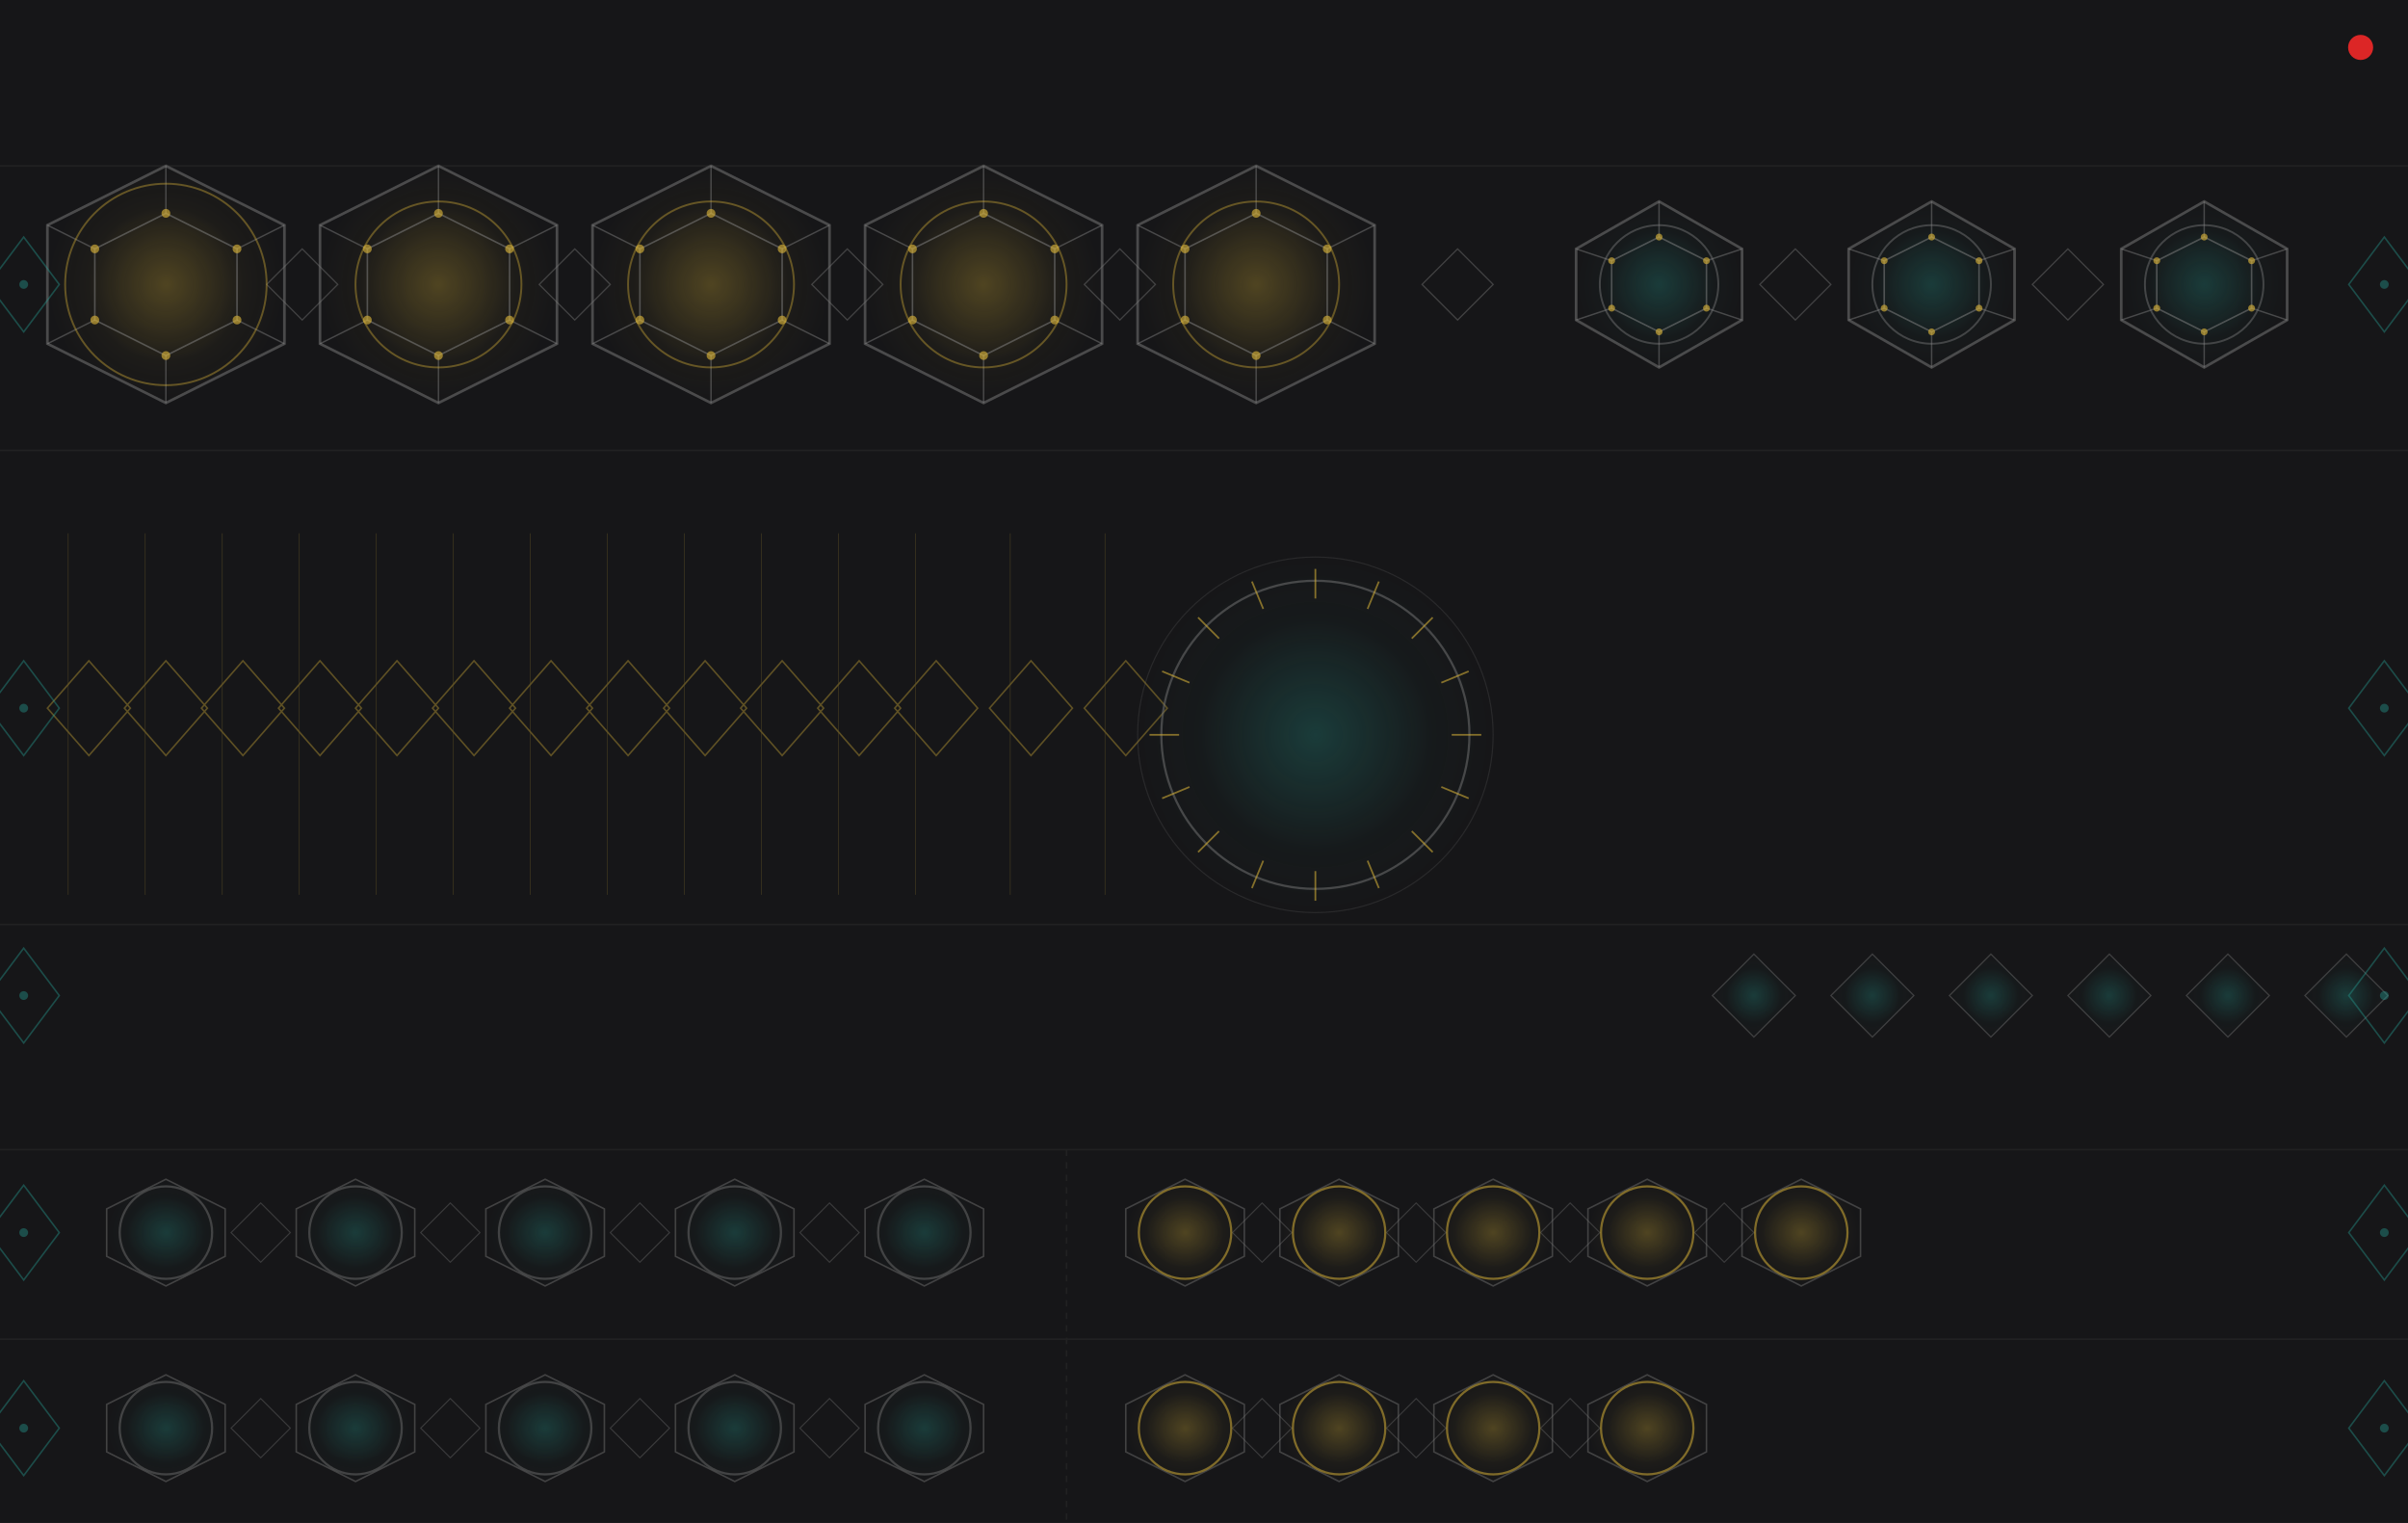
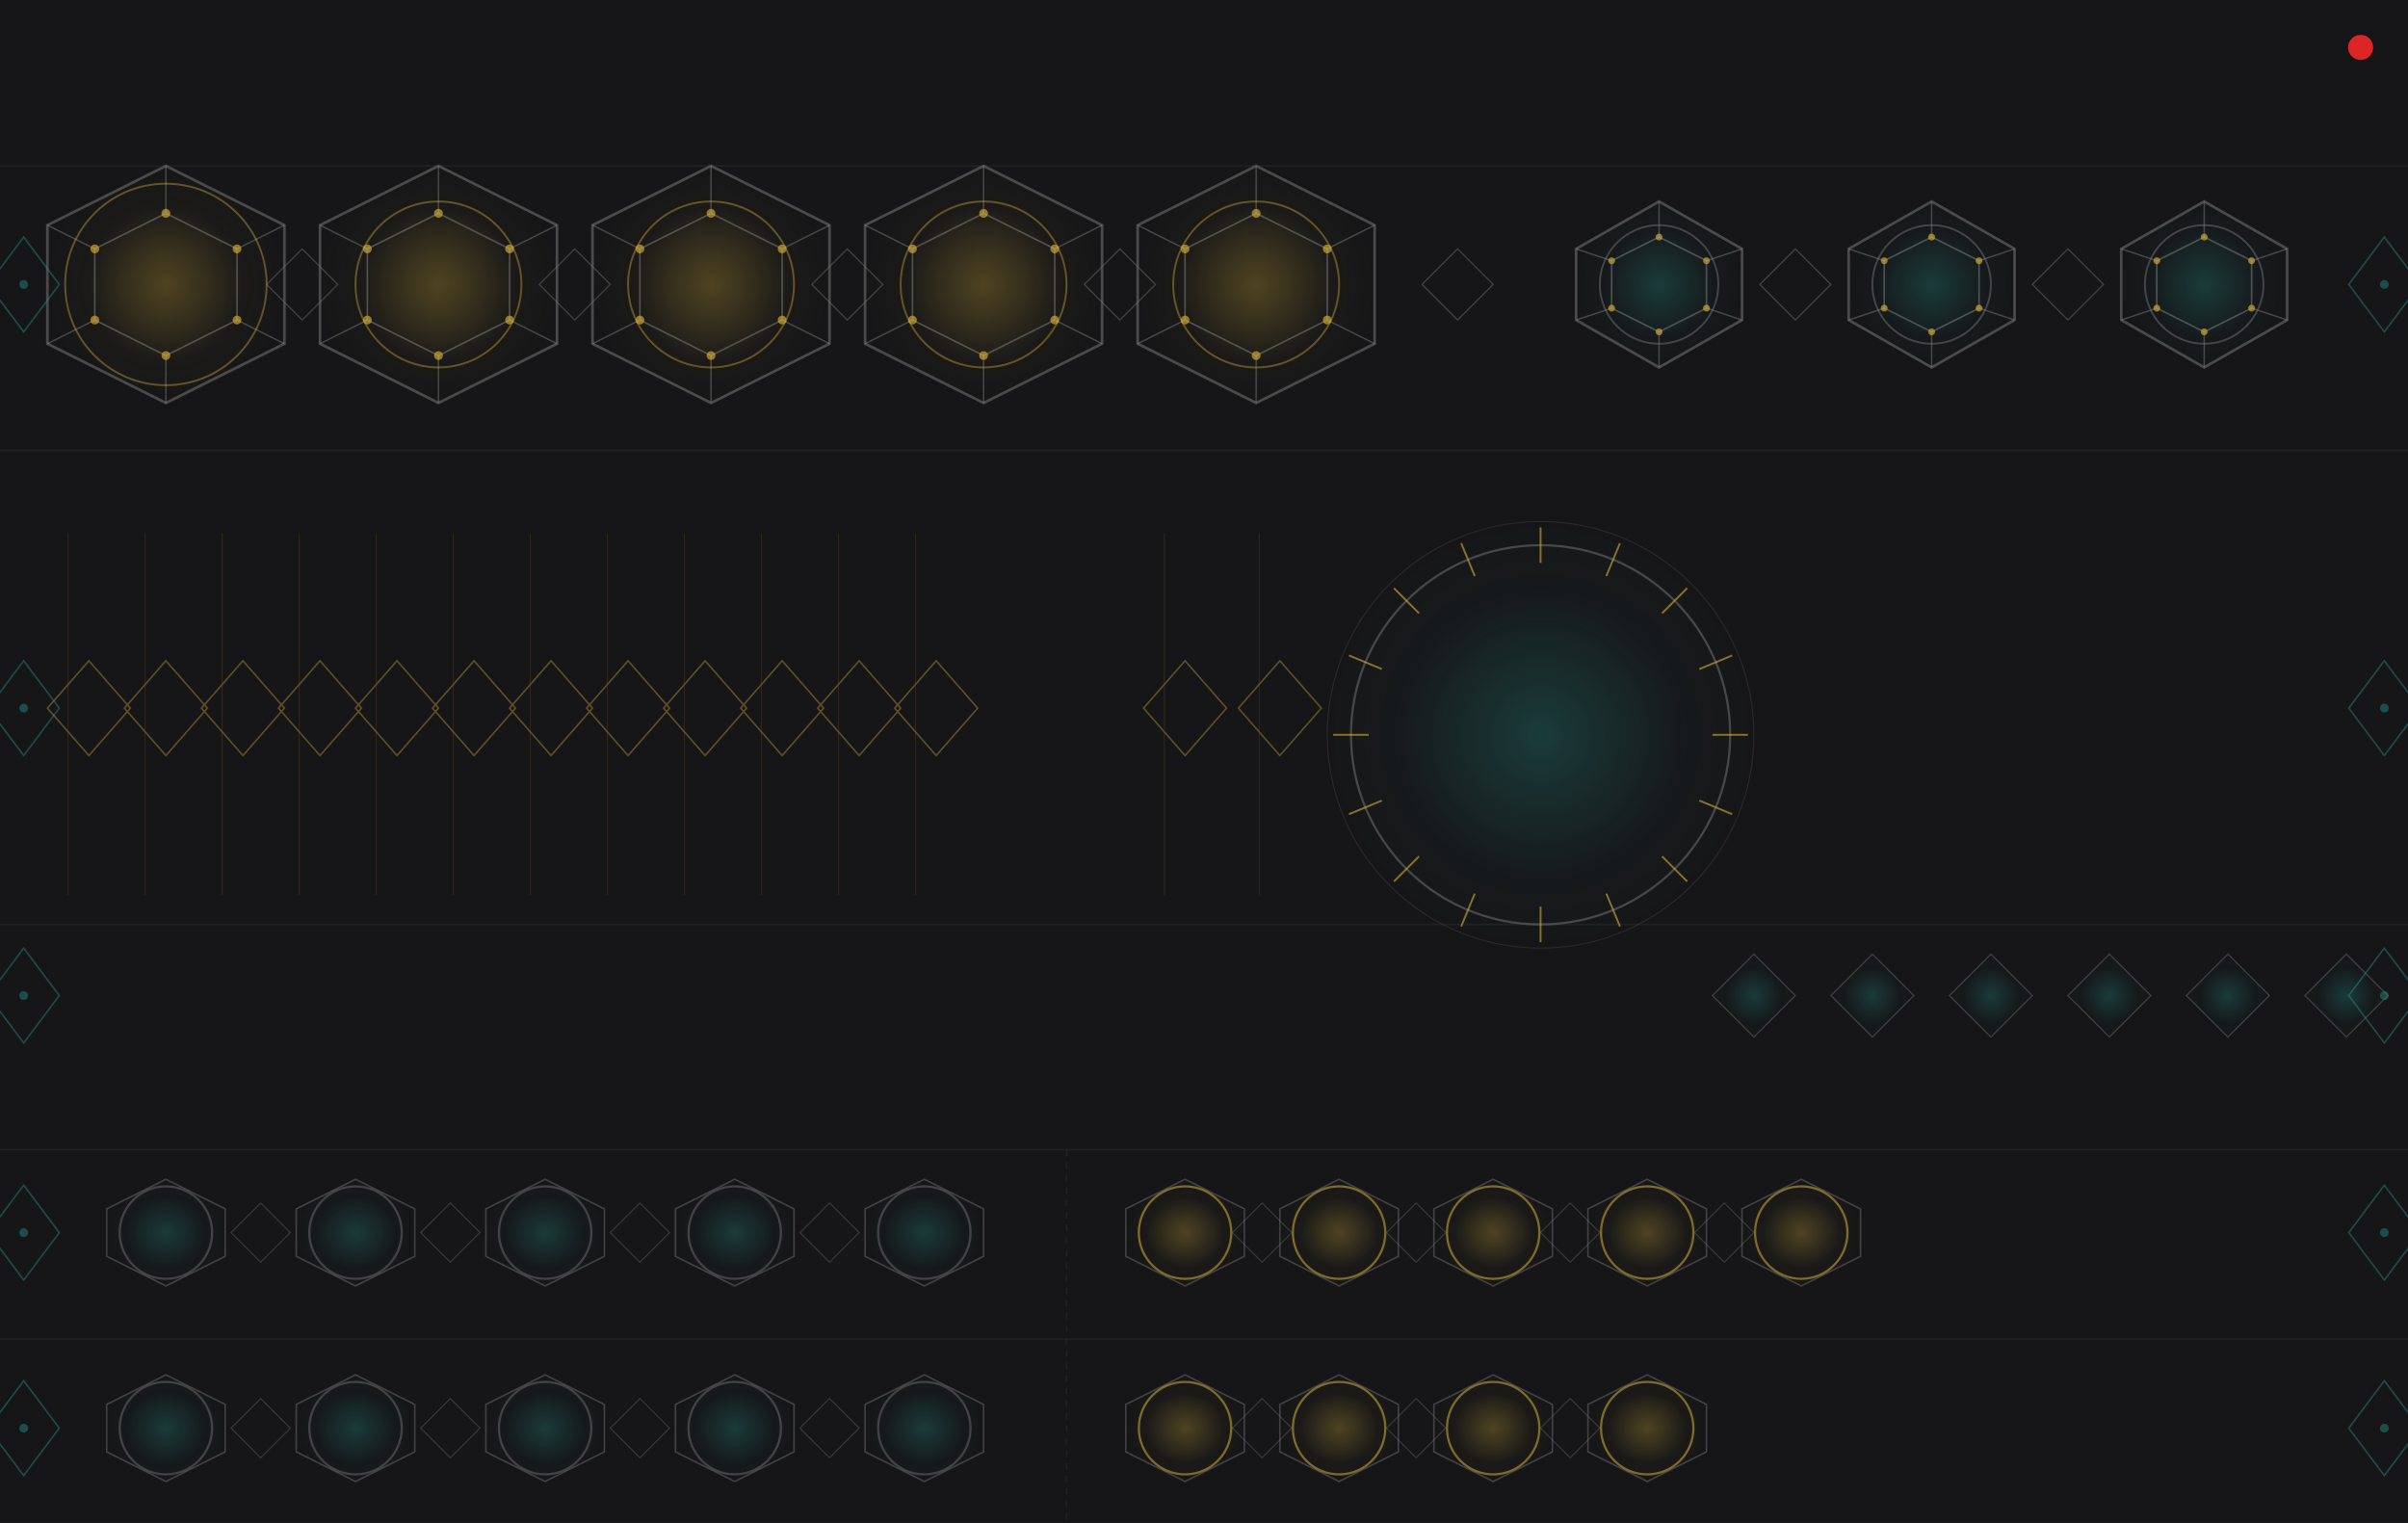
<svg xmlns="http://www.w3.org/2000/svg" width="767.99" height="485.67" viewBox="0 0 767.99 485.67">
  <defs>
    <pattern id="grain" x="0" y="0" width="767.99" height="0.5" patternUnits="userSpaceOnUse">
      <rect width="767.99" height="0.5" fill="#141416" />
      <rect y="0.25" width="767.99" height="0.12" fill="#2a2a2c" opacity="0.40" />
    </pattern>
    <radialGradient id="gG" cx="50%" cy="50%" r="50%">
      <stop offset="0%" stop-color="#d4af37" stop-opacity="0.30" />
-       <stop offset="65%" stop-color="#d4af37" stop-opacity="0.04" />
+       <stop offset="65%" stop-color="#d4af37" stop-opacity="0.03" />
      <stop offset="100%" stop-color="#d4af37" stop-opacity="0.0" />
    </radialGradient>
    <radialGradient id="gT" cx="50%" cy="50%" r="50%">
      <stop offset="0%" stop-color="#26a69a" stop-opacity="0.26" />
      <stop offset="65%" stop-color="#26a69a" stop-opacity="0.03" />
      <stop offset="100%" stop-color="#26a69a" stop-opacity="0.0" />
    </radialGradient>
  </defs>
  <rect width="767.99" height="485.67" fill="url(#grain)" />
  <g stroke="#333333" stroke-width="0.5" opacity="0.4">
    <line x1="0" y1="52.91" x2="767.99" y2="52.91" />
    <line x1="0" y1="143.62" x2="767.99" y2="143.62" />
    <line x1="0" y1="294.80" x2="767.99" y2="294.80" />
    <line x1="0" y1="366.61" x2="767.99" y2="366.61" />
    <line x1="0" y1="427.08" x2="767.99" y2="427.08" />
    <line x1="340.16" y1="366.61" x2="340.16" y2="485.67" stroke-dasharray="2,2" />
  </g>
  <g>
    <polygon points="52.91,52.91 90.71,71.81 90.71,109.61 52.91,128.50 15.12,109.61 15.12,71.81" fill="url(#gG)" stroke="none" />
    <polygon points="139.84,52.91 177.64,71.81 177.64,109.61 139.84,128.50 102.05,109.61 102.05,71.81" fill="url(#gG)" stroke="none" />
    <polygon points="226.77,52.91 264.56,71.81 264.56,109.61 226.77,128.50 188.97,109.61 188.97,71.81" fill="url(#gG)" stroke="none" />
    <polygon points="313.70,52.91 351.49,71.81 351.49,109.61 313.70,128.50 275.90,109.61 275.90,71.81" fill="url(#gG)" stroke="none" />
    <polygon points="400.63,52.91 438.42,71.81 438.42,109.61 400.63,128.50 362.83,109.61 362.83,71.81" fill="url(#gG)" stroke="none" />
    <polygon points="529.13,64.25 555.59,79.37 555.59,102.05 529.13,117.16 502.67,102.05 502.67,79.37" fill="url(#gT)" stroke="none" />
    <polygon points="616.06,64.25 642.51,79.37 642.51,102.05 616.06,117.16 589.60,102.05 589.60,79.37" fill="url(#gT)" stroke="none" />
    <polygon points="702.99,64.25 729.44,79.37 729.44,102.05 702.99,117.16 676.53,102.05 676.53,79.37" fill="url(#gT)" stroke="none" />
  </g>
  <g stroke="#6a6a6a" stroke-width="0.85" fill="none" opacity="0.62">
    <polygon points="52.91,52.91 90.71,71.81 90.71,109.61 52.91,128.50 15.12,109.61 15.12,71.81" />
    <polygon points="139.84,52.91 177.64,71.81 177.64,109.61 139.84,128.50 102.05,109.61 102.05,71.81" />
    <polygon points="226.77,52.91 264.56,71.81 264.56,109.61 226.77,128.50 188.97,109.61 188.97,71.81" />
    <polygon points="313.70,52.91 351.49,71.81 351.49,109.61 313.70,128.50 275.90,109.61 275.90,71.81" />
    <polygon points="400.63,52.91 438.42,71.81 438.42,109.61 400.63,128.50 362.83,109.61 362.83,71.81" />
    <polygon points="529.13,64.25 555.59,79.37 555.59,102.05 529.13,117.16 502.67,102.05 502.67,79.37" />
    <polygon points="616.06,64.25 642.51,79.37 642.51,102.05 616.06,117.16 589.60,102.05 589.60,79.37" />
    <polygon points="702.99,64.25 729.44,79.37 729.44,102.05 702.99,117.16 676.53,102.05 676.53,79.37" />
  </g>
  <g stroke="#888888" stroke-width="0.5" fill="none" opacity="0.50">
    <polygon points="52.91,68.03 75.59,79.37 75.59,102.05 52.91,113.39 30.24,102.05 30.24,79.37" />
    <polygon points="139.84,68.03 162.52,79.37 162.52,102.05 139.84,113.39 117.16,102.05 117.16,79.37" />
    <polygon points="226.77,68.03 249.45,79.37 249.45,102.05 226.77,113.39 204.09,102.05 204.09,79.37" />
    <polygon points="313.70,68.03 336.38,79.37 336.38,102.05 313.70,113.39 291.02,102.05 291.02,79.37" />
    <polygon points="400.63,68.03 423.30,79.37 423.30,102.05 400.63,113.39 377.95,102.05 377.95,79.37" />
    <polygon points="529.13,75.59 544.25,83.15 544.25,98.27 529.13,105.83 514.01,98.27 514.01,83.15" />
    <polygon points="616.06,75.59 631.18,83.15 631.18,98.27 616.06,105.83 600.94,98.27 600.94,83.15" />
    <polygon points="702.99,75.59 718.11,83.15 718.11,98.27 702.99,105.83 687.87,98.27 687.87,83.15" />
  </g>
  <g stroke="#999999" stroke-width="0.45" fill="none" opacity="0.38">
    <path d="M52.91,68.03 L52.91,52.91 M75.59,79.37 L90.71,71.81 M75.59,102.05 L90.71,109.61 M52.91,113.39 L52.91,128.50 M30.24,102.05 L15.12,109.61 M30.24,79.37 L15.12,71.81" />
    <path d="M139.84,68.03 L139.84,52.91 M162.52,79.37 L177.64,71.81 M162.52,102.05 L177.64,109.61 M139.84,113.39 L139.84,128.50 M117.16,102.05 L102.05,109.61 M117.16,79.37 L102.05,71.81" />
    <path d="M226.77,68.03 L226.77,52.91 M249.45,79.37 L264.56,71.81 M249.45,102.05 L264.56,109.61 M226.77,113.39 L226.77,128.50 M204.09,102.05 L188.97,109.61 M204.09,79.37 L188.97,71.81" />
    <path d="M313.70,68.03 L313.70,52.91 M336.38,79.37 L351.49,71.81 M336.38,102.05 L351.49,109.61 M313.70,113.39 L313.70,128.50 M291.02,102.05 L275.90,109.61 M291.02,79.37 L275.90,71.81" />
    <path d="M400.63,68.03 L400.63,52.91 M423.30,79.37 L438.42,71.81 M423.30,102.05 L438.42,109.61 M400.63,113.39 L400.63,128.50 M377.95,102.05 L362.83,109.61 M377.95,79.37 L362.83,71.81" />
    <path d="M529.13,75.59 L529.13,64.25 M544.25,83.15 L555.59,79.37 M544.25,98.27 L555.59,102.05 M529.13,105.83 L529.13,117.16 M514.01,98.27 L502.67,102.05 M514.01,83.15 L502.67,79.37" />
    <path d="M616.06,75.59 L616.06,64.25 M631.18,83.15 L642.51,79.37 M631.18,98.27 L642.51,102.05 M616.06,105.83 L616.06,117.16 M600.94,98.27 L589.60,102.05 M600.94,83.15 L589.60,79.37" />
    <path d="M702.99,75.59 L702.99,64.25 M718.11,83.15 L729.44,79.37 M718.11,98.27 L729.44,102.05 M702.99,105.83 L702.99,117.16 M687.87,98.27 L676.53,102.05 M687.87,83.15 L676.53,79.37" />
  </g>
  <g fill="#d4af37" opacity="0.65">
    <circle cx="52.91" cy="68.03" r="1.4" />
    <circle cx="75.59" cy="79.37" r="1.4" />
    <circle cx="75.59" cy="102.05" r="1.4" />
    <circle cx="52.91" cy="113.39" r="1.4" />
    <circle cx="30.24" cy="102.05" r="1.4" />
    <circle cx="30.24" cy="79.37" r="1.4" />
    <circle cx="139.84" cy="68.03" r="1.4" />
    <circle cx="162.52" cy="79.37" r="1.4" />
    <circle cx="162.52" cy="102.05" r="1.4" />
    <circle cx="139.84" cy="113.39" r="1.4" />
    <circle cx="117.16" cy="102.05" r="1.4" />
    <circle cx="117.16" cy="79.37" r="1.4" />
    <circle cx="226.77" cy="68.03" r="1.4" />
    <circle cx="249.45" cy="79.37" r="1.4" />
    <circle cx="249.45" cy="102.05" r="1.4" />
    <circle cx="226.77" cy="113.39" r="1.4" />
    <circle cx="204.09" cy="102.05" r="1.4" />
    <circle cx="204.09" cy="79.37" r="1.4" />
    <circle cx="313.70" cy="68.03" r="1.4" />
    <circle cx="336.38" cy="79.37" r="1.4" />
    <circle cx="336.38" cy="102.05" r="1.4" />
    <circle cx="313.70" cy="113.39" r="1.4" />
    <circle cx="291.02" cy="102.05" r="1.4" />
    <circle cx="291.02" cy="79.37" r="1.4" />
    <circle cx="400.63" cy="68.03" r="1.4" />
    <circle cx="423.30" cy="79.37" r="1.4" />
    <circle cx="423.30" cy="102.05" r="1.4" />
    <circle cx="400.63" cy="113.39" r="1.4" />
    <circle cx="377.95" cy="102.05" r="1.4" />
    <circle cx="377.95" cy="79.37" r="1.4" />
    <circle cx="529.13" cy="75.59" r="1.1" />
    <circle cx="544.25" cy="83.15" r="1.1" />
    <circle cx="544.25" cy="98.27" r="1.1" />
    <circle cx="529.13" cy="105.83" r="1.1" />
    <circle cx="514.01" cy="98.27" r="1.1" />
    <circle cx="514.01" cy="83.15" r="1.1" />
    <circle cx="616.06" cy="75.59" r="1.1" />
    <circle cx="631.18" cy="83.15" r="1.1" />
    <circle cx="631.18" cy="98.27" r="1.1" />
    <circle cx="616.06" cy="105.83" r="1.1" />
    <circle cx="600.94" cy="98.27" r="1.1" />
    <circle cx="600.94" cy="83.15" r="1.1" />
    <circle cx="702.99" cy="75.59" r="1.1" />
    <circle cx="718.11" cy="83.15" r="1.1" />
    <circle cx="718.11" cy="98.27" r="1.1" />
    <circle cx="702.99" cy="105.83" r="1.1" />
    <circle cx="687.87" cy="98.27" r="1.1" />
    <circle cx="687.87" cy="83.15" r="1.1" />
  </g>
  <g stroke="#777777" stroke-width="0.4" fill="none" opacity="0.45">
    <polygon points="96.38,79.37 107.72,90.71 96.38,102.05 85.04,90.71" />
    <polygon points="183.31,79.37 194.64,90.71 183.31,102.05 171.97,90.71" />
    <polygon points="270.23,79.37 281.57,90.71 270.23,102.05 258.90,90.71" />
    <polygon points="357.16,79.37 368.50,90.71 357.16,102.05 345.82,90.71" />
    <polygon points="464.88,79.37 476.22,90.71 464.88,102.05 453.54,90.71" />
    <polygon points="572.59,79.37 583.93,90.71 572.59,102.05 561.26,90.71" />
    <polygon points="659.52,79.37 670.86,90.71 659.52,102.05 648.18,90.71" />
  </g>
  <g stroke="#d4af37" stroke-width="0.5" fill="none" opacity="0.38">
    <polygon points="28.35,210.71 41.57,225.83 28.35,240.94 15.12,225.83" />
-     <line x1="21.73" y1="170.08" x2="21.73" y2="285.35" stroke-width="0.25" opacity="0.5" />
+     <line x1="21.73" y1="170.08" x2="21.73" y2="285.35" stroke-width="0.25" opacity="0.4" />
    <polygon points="52.91,210.71 66.14,225.83 52.91,240.94 39.68,225.83" />
-     <line x1="46.30" y1="170.08" x2="46.30" y2="285.35" stroke-width="0.25" opacity="0.5" />
+     <line x1="46.30" y1="170.08" x2="46.30" y2="285.35" stroke-width="0.25" opacity="0.4" />
    <polygon points="77.48,210.71 90.71,225.83 77.48,240.94 64.25,225.83" />
-     <line x1="70.87" y1="170.08" x2="70.87" y2="285.35" stroke-width="0.25" opacity="0.5" />
+     <line x1="70.87" y1="170.08" x2="70.87" y2="285.35" stroke-width="0.25" opacity="0.4" />
    <polygon points="102.05,210.71 115.27,225.83 102.05,240.94 88.82,225.83" />
-     <line x1="95.43" y1="170.08" x2="95.43" y2="285.35" stroke-width="0.25" opacity="0.5" />
+     <line x1="95.43" y1="170.08" x2="95.43" y2="285.35" stroke-width="0.25" opacity="0.4" />
    <polygon points="126.61,210.71 139.84,225.83 126.61,240.94 113.39,225.83" />
-     <line x1="120.00" y1="170.08" x2="120.00" y2="285.35" stroke-width="0.25" opacity="0.5" />
+     <line x1="120.00" y1="170.08" x2="120.00" y2="285.35" stroke-width="0.25" opacity="0.4" />
    <polygon points="151.18,210.71 164.41,225.83 151.18,240.94 137.95,225.83" />
-     <line x1="144.57" y1="170.08" x2="144.57" y2="285.35" stroke-width="0.25" opacity="0.5" />
+     <line x1="144.57" y1="170.08" x2="144.57" y2="285.35" stroke-width="0.25" opacity="0.4" />
    <polygon points="175.75,210.71 188.97,225.83 175.75,240.94 162.52,225.83" />
-     <line x1="169.13" y1="170.08" x2="169.13" y2="285.35" stroke-width="0.25" opacity="0.5" />
+     <line x1="169.13" y1="170.08" x2="169.13" y2="285.35" stroke-width="0.25" opacity="0.4" />
    <polygon points="200.31,210.71 213.54,225.83 200.31,240.94 187.09,225.83" />
-     <line x1="193.70" y1="170.08" x2="193.70" y2="285.35" stroke-width="0.25" opacity="0.5" />
+     <line x1="193.70" y1="170.08" x2="193.70" y2="285.35" stroke-width="0.25" opacity="0.4" />
    <polygon points="224.88,210.71 238.11,225.83 224.88,240.94 211.65,225.83" />
-     <line x1="218.27" y1="170.08" x2="218.27" y2="285.35" stroke-width="0.25" opacity="0.5" />
+     <line x1="218.27" y1="170.08" x2="218.27" y2="285.35" stroke-width="0.25" opacity="0.4" />
    <polygon points="249.45,210.71 262.68,225.83 249.45,240.94 236.22,225.83" />
-     <line x1="242.83" y1="170.08" x2="242.83" y2="285.35" stroke-width="0.25" opacity="0.5" />
+     <line x1="242.83" y1="170.08" x2="242.83" y2="285.35" stroke-width="0.25" opacity="0.4" />
    <polygon points="274.01,210.71 287.24,225.83 274.01,240.94 260.79,225.83" />
-     <line x1="267.40" y1="170.08" x2="267.40" y2="285.35" stroke-width="0.25" opacity="0.5" />
+     <line x1="267.40" y1="170.08" x2="267.40" y2="285.35" stroke-width="0.25" opacity="0.4" />
    <polygon points="298.58,210.71 311.81,225.83 298.58,240.94 285.35,225.83" />
-     <line x1="291.97" y1="170.08" x2="291.97" y2="285.35" stroke-width="0.25" opacity="0.5" />
-     <polygon points="328.82,210.71 342.04,225.83 328.82,240.94 315.59,225.83" />
-     <line x1="322.20" y1="170.08" x2="322.20" y2="285.35" stroke-width="0.25" opacity="0.5" />
-     <polygon points="359.05,210.71 372.28,225.83 359.05,240.94 345.82,225.83" />
-     <line x1="352.44" y1="170.08" x2="352.44" y2="285.35" stroke-width="0.25" opacity="0.5" />
+     <line x1="291.97" y1="170.08" x2="291.97" y2="285.35" stroke-width="0.25" opacity="0.4" />
+     <polygon points="377.95,210.71 391.18,225.83 377.95,240.94 364.72,225.83" />
+     <line x1="371.34" y1="170.08" x2="371.34" y2="285.35" stroke-width="0.25" opacity="0.4" />
+     <polygon points="408.19,210.71 421.41,225.83 408.19,240.94 394.96,225.83" />
+     <line x1="401.57" y1="170.08" x2="401.57" y2="285.35" stroke-width="0.25" opacity="0.4" />
  </g>
  <g fill="url(#gT)">
-     <circle cx="419.52" cy="234.33" r="56.69" stroke="none" />
+     <circle cx="491.34" cy="234.33" r="68.03" stroke="none" />
  </g>
  <g stroke="#6a6a6a" stroke-width="0.7" fill="none" opacity="0.58">
-     <circle cx="419.52" cy="234.33" r="49.13" />
-     <circle cx="419.52" cy="234.33" r="56.69" stroke-width="0.35" opacity="0.4" />
-   </g>
-   <g stroke="#d4af37" stroke-width="0.55" opacity="0.58">
-     <line x1="419.52" y1="190.86" x2="419.52" y2="181.42" />
-     <line x1="436.16" y1="194.17" x2="439.77" y2="185.44" />
-     <line x1="450.26" y1="203.60" x2="456.94" y2="196.91" />
-     <line x1="459.68" y1="217.70" x2="468.41" y2="214.08" />
-     <line x1="462.99" y1="234.33" x2="472.44" y2="234.33" />
-     <line x1="459.68" y1="250.96" x2="468.41" y2="254.58" />
-     <line x1="450.26" y1="265.06" x2="456.94" y2="271.74" />
-     <line x1="436.16" y1="274.48" x2="439.77" y2="283.21" />
-     <line x1="419.52" y1="277.79" x2="419.52" y2="287.24" />
-     <line x1="402.89" y1="274.48" x2="399.28" y2="283.21" />
-     <line x1="388.79" y1="265.06" x2="382.11" y2="271.74" />
-     <line x1="379.37" y1="250.96" x2="370.64" y2="254.58" />
-     <line x1="376.06" y1="234.33" x2="366.61" y2="234.33" />
-     <line x1="379.37" y1="217.70" x2="370.64" y2="214.08" />
-     <line x1="388.79" y1="203.60" x2="382.11" y2="196.91" />
-     <line x1="402.89" y1="194.17" x2="399.28" y2="185.44" />
+     <circle cx="491.34" cy="234.33" r="60.47" />
+     <circle cx="491.34" cy="234.33" r="68.03" stroke-width="0.35" opacity="0.4" />
+   </g>
+   <g stroke="#d4af37" stroke-width="0.6" opacity="0.60">
+     <line x1="491.34" y1="179.53" x2="491.34" y2="168.19" />
+     <line x1="512.31" y1="183.70" x2="516.65" y2="173.22" />
+     <line x1="530.09" y1="195.58" x2="538.10" y2="187.56" />
+     <line x1="541.97" y1="213.36" x2="552.44" y2="209.02" />
+     <line x1="546.14" y1="234.33" x2="557.48" y2="234.33" />
+     <line x1="541.97" y1="255.30" x2="552.44" y2="259.64" />
+     <line x1="530.09" y1="273.08" x2="538.10" y2="281.10" />
+     <line x1="512.31" y1="284.96" x2="516.65" y2="295.44" />
+     <line x1="491.34" y1="289.13" x2="491.34" y2="300.47" />
+     <line x1="470.36" y1="284.96" x2="466.02" y2="295.44" />
+     <line x1="452.58" y1="273.08" x2="444.57" y2="281.10" />
+     <line x1="440.70" y1="255.30" x2="430.23" y2="259.64" />
+     <line x1="436.53" y1="234.33" x2="425.19" y2="234.33" />
+     <line x1="440.70" y1="213.36" x2="430.23" y2="209.02" />
+     <line x1="452.58" y1="195.58" x2="444.57" y2="187.56" />
+     <line x1="470.36" y1="183.70" x2="466.02" y2="173.22" />
  </g>
  <g fill="url(#gT)">
    <polygon points="559.37,304.25 572.59,317.48 559.37,330.71 546.14,317.48" stroke="none" />
    <polygon points="597.16,304.25 610.39,317.48 597.16,330.71 583.93,317.48" stroke="none" />
    <polygon points="634.96,304.25 648.18,317.48 634.96,330.71 621.73,317.48" stroke="none" />
    <polygon points="672.75,304.25 685.98,317.48 672.75,330.71 659.52,317.48" stroke="none" />
    <polygon points="710.55,304.25 723.77,317.48 710.55,330.71 697.32,317.48" stroke="none" />
    <polygon points="748.34,304.25 761.57,317.48 748.34,330.71 735.11,317.48" stroke="none" />
  </g>
  <g stroke="#777777" stroke-width="0.4" fill="none" opacity="0.42">
    <polygon points="559.37,304.25 572.59,317.48 559.37,330.71 546.14,317.48" />
    <polygon points="597.16,304.25 610.39,317.48 597.16,330.71 583.93,317.48" />
    <polygon points="634.96,304.25 648.18,317.48 634.96,330.71 621.73,317.48" />
    <polygon points="672.75,304.25 685.98,317.48 672.75,330.71 659.52,317.48" />
    <polygon points="710.55,304.25 723.77,317.48 710.55,330.71 697.32,317.48" />
    <polygon points="748.34,304.25 761.57,317.48 748.34,330.71 735.11,317.48" />
  </g>
  <g>
    <polygon points="52.91,376.06 71.81,385.51 71.81,400.63 52.91,410.08 34.02,400.63 34.02,385.51" fill="url(#gT)" stroke="none" />
    <polygon points="113.39,376.06 132.28,385.51 132.28,400.63 113.39,410.08 94.49,400.63 94.49,385.51" fill="url(#gT)" stroke="none" />
    <polygon points="173.86,376.06 192.75,385.51 192.75,400.63 173.86,410.08 154.96,400.63 154.96,385.51" fill="url(#gT)" stroke="none" />
    <polygon points="234.33,376.06 253.23,385.51 253.23,400.63 234.33,410.08 215.43,400.63 215.43,385.51" fill="url(#gT)" stroke="none" />
    <polygon points="294.80,376.06 313.70,385.51 313.70,400.63 294.80,410.08 275.90,400.63 275.90,385.51" fill="url(#gT)" stroke="none" />
  </g>
  <g stroke="#6a6a6a" stroke-width="0.5" fill="none" opacity="0.52">
    <polygon points="52.91,376.06 71.81,385.51 71.81,400.63 52.91,410.08 34.02,400.63 34.02,385.51" />
    <polygon points="113.39,376.06 132.28,385.51 132.28,400.63 113.39,410.08 94.49,400.63 94.49,385.51" />
    <polygon points="173.86,376.06 192.75,385.51 192.75,400.63 173.86,410.08 154.96,400.63 154.96,385.51" />
    <polygon points="234.33,376.06 253.23,385.51 253.23,400.63 234.33,410.08 215.43,400.63 215.43,385.51" />
    <polygon points="294.80,376.06 313.70,385.51 313.70,400.63 294.80,410.08 275.90,400.63 275.90,385.51" />
  </g>
  <g>
    <polygon points="52.91,438.42 71.81,447.87 71.81,462.99 52.91,472.44 34.02,462.99 34.02,447.87" fill="url(#gT)" stroke="none" />
    <polygon points="113.39,438.42 132.28,447.87 132.28,462.99 113.39,472.44 94.49,462.99 94.49,447.87" fill="url(#gT)" stroke="none" />
    <polygon points="173.86,438.42 192.75,447.87 192.75,462.99 173.86,472.44 154.96,462.99 154.96,447.87" fill="url(#gT)" stroke="none" />
    <polygon points="234.33,438.42 253.23,447.87 253.23,462.99 234.33,472.44 215.43,462.99 215.43,447.87" fill="url(#gT)" stroke="none" />
    <polygon points="294.80,438.42 313.70,447.87 313.70,462.99 294.80,472.44 275.90,462.99 275.90,447.87" fill="url(#gT)" stroke="none" />
  </g>
  <g stroke="#6a6a6a" stroke-width="0.5" fill="none" opacity="0.52">
    <polygon points="52.91,438.42 71.81,447.87 71.81,462.99 52.91,472.44 34.02,462.99 34.02,447.87" />
    <polygon points="113.39,438.42 132.28,447.87 132.28,462.99 113.39,472.44 94.49,462.99 94.49,447.87" />
    <polygon points="173.86,438.42 192.75,447.87 192.75,462.99 173.86,472.44 154.96,462.99 154.96,447.87" />
    <polygon points="234.33,438.42 253.23,447.87 253.23,462.99 234.33,472.44 215.43,462.99 215.43,447.87" />
    <polygon points="294.80,438.42 313.70,447.87 313.70,462.99 294.80,472.44 275.90,462.99 275.90,447.87" />
  </g>
  <g>
    <polygon points="377.95,376.06 396.85,385.51 396.85,400.63 377.95,410.08 359.05,400.63 359.05,385.51" fill="url(#gG)" stroke="none" />
    <polygon points="427.08,376.06 445.98,385.51 445.98,400.63 427.08,410.08 408.19,400.63 408.19,385.51" fill="url(#gG)" stroke="none" />
    <polygon points="476.22,376.06 495.11,385.51 495.11,400.63 476.22,410.08 457.32,400.63 457.32,385.51" fill="url(#gG)" stroke="none" />
    <polygon points="525.35,376.06 544.25,385.51 544.25,400.63 525.35,410.08 506.45,400.63 506.45,385.51" fill="url(#gG)" stroke="none" />
    <polygon points="574.48,376.06 593.38,385.51 593.38,400.63 574.48,410.08 555.59,400.63 555.59,385.51" fill="url(#gG)" stroke="none" />
  </g>
  <g stroke="#6a6a6a" stroke-width="0.5" fill="none" opacity="0.52">
    <polygon points="377.95,376.06 396.85,385.51 396.85,400.63 377.95,410.08 359.05,400.63 359.05,385.51" />
    <polygon points="427.08,376.06 445.98,385.51 445.98,400.63 427.08,410.08 408.19,400.63 408.19,385.51" />
    <polygon points="476.22,376.06 495.11,385.51 495.11,400.63 476.22,410.08 457.32,400.63 457.32,385.51" />
    <polygon points="525.35,376.06 544.25,385.51 544.25,400.63 525.35,410.08 506.45,400.63 506.45,385.51" />
    <polygon points="574.48,376.06 593.38,385.51 593.38,400.63 574.48,410.08 555.59,400.63 555.59,385.51" />
  </g>
  <g>
    <polygon points="377.95,438.42 396.85,447.87 396.85,462.99 377.95,472.44 359.05,462.99 359.05,447.87" fill="url(#gG)" stroke="none" />
    <polygon points="427.08,438.42 445.98,447.87 445.98,462.99 427.08,472.44 408.19,462.99 408.19,447.87" fill="url(#gG)" stroke="none" />
    <polygon points="476.22,438.42 495.11,447.87 495.11,462.99 476.22,472.44 457.32,462.99 457.32,447.87" fill="url(#gG)" stroke="none" />
    <polygon points="525.35,438.42 544.25,447.87 544.25,462.99 525.35,472.44 506.45,462.99 506.45,447.87" fill="url(#gG)" stroke="none" />
  </g>
  <g stroke="#6a6a6a" stroke-width="0.5" fill="none" opacity="0.52">
    <polygon points="377.95,438.42 396.85,447.87 396.85,462.99 377.95,472.44 359.05,462.99 359.05,447.87" />
    <polygon points="427.08,438.42 445.98,447.87 445.98,462.99 427.08,472.44 408.19,462.99 408.19,447.87" />
    <polygon points="476.22,438.42 495.11,447.87 495.11,462.99 476.22,472.44 457.32,462.99 457.32,447.87" />
    <polygon points="525.35,438.42 544.25,447.87 544.25,462.99 525.35,472.44 506.45,462.99 506.45,447.87" />
  </g>
  <g stroke="#777777" stroke-width="0.35" fill="none" opacity="0.38">
    <polygon points="83.15,383.62 92.60,393.07 83.15,402.52 73.70,393.07" />
    <polygon points="143.62,383.62 153.07,393.07 143.62,402.52 134.17,393.07" />
    <polygon points="204.09,383.62 213.54,393.07 204.09,402.52 194.64,393.07" />
    <polygon points="264.56,383.62 274.01,393.07 264.56,402.52 255.12,393.07" />
    <polygon points="83.15,445.98 92.60,455.43 83.15,464.88 73.70,455.43" />
    <polygon points="143.62,445.98 153.07,455.43 143.62,464.88 134.17,455.43" />
    <polygon points="204.09,445.98 213.54,455.43 204.09,464.88 194.64,455.43" />
    <polygon points="264.56,445.98 274.01,455.43 264.56,464.88 255.12,455.43" />
    <polygon points="402.52,383.62 411.97,393.07 402.52,402.52 393.07,393.07" />
    <polygon points="451.65,383.62 461.10,393.07 451.65,402.52 442.20,393.07" />
    <polygon points="500.78,383.62 510.23,393.07 500.78,402.52 491.34,393.07" />
    <polygon points="549.92,383.62 559.37,393.07 549.92,402.52 540.47,393.07" />
    <polygon points="402.52,445.98 411.97,455.43 402.52,464.88 393.07,455.43" />
    <polygon points="451.65,445.98 461.10,455.43 451.65,464.88 442.20,455.43" />
    <polygon points="500.78,445.98 510.23,455.43 500.78,464.88 491.34,455.43" />
  </g>
  <g fill="none" stroke="#26a69a" opacity="0.38">
    <polygon points="7.56,75.59 18.90,90.71 7.56,105.83 -3.78,90.71" stroke-width="0.5" />
    <circle cx="7.56" cy="90.71" r="1.4" fill="#26a69a" stroke="none" />
    <polygon points="760.44,75.59 771.77,90.71 760.44,105.83 749.10,90.71" stroke-width="0.5" />
    <circle cx="760.44" cy="90.71" r="1.4" fill="#26a69a" stroke="none" />
    <polygon points="7.56,210.71 18.90,225.83 7.56,240.94 -3.78,225.83" stroke-width="0.5" />
    <circle cx="7.56" cy="225.83" r="1.4" fill="#26a69a" stroke="none" />
    <polygon points="760.44,210.71 771.77,225.83 760.44,240.94 749.10,225.83" stroke-width="0.5" />
    <circle cx="760.44" cy="225.83" r="1.4" fill="#26a69a" stroke="none" />
    <polygon points="7.56,302.36 18.90,317.48 7.56,332.60 -3.78,317.48" stroke-width="0.5" />
    <circle cx="7.56" cy="317.48" r="1.4" fill="#26a69a" stroke="none" />
    <polygon points="760.44,302.36 771.77,317.48 760.44,332.60 749.10,317.48" stroke-width="0.5" />
    <circle cx="760.44" cy="317.48" r="1.4" fill="#26a69a" stroke="none" />
    <polygon points="7.56,377.95 18.90,393.07 7.56,408.19 -3.78,393.07" stroke-width="0.5" />
    <circle cx="7.56" cy="393.07" r="1.4" fill="#26a69a" stroke="none" />
    <polygon points="760.44,377.95 771.77,393.07 760.44,408.19 749.10,393.07" stroke-width="0.5" />
    <circle cx="760.44" cy="393.07" r="1.4" fill="#26a69a" stroke="none" />
    <polygon points="7.56,440.31 18.90,455.43 7.56,470.55 -3.78,455.43" stroke-width="0.5" />
    <circle cx="7.56" cy="455.43" r="1.4" fill="#26a69a" stroke="none" />
    <polygon points="760.44,440.31 771.77,455.43 760.44,470.55 749.10,455.43" stroke-width="0.5" />
    <circle cx="760.44" cy="455.43" r="1.4" fill="#26a69a" stroke="none" />
  </g>
  <circle cx="752.88" cy="15.12" r="4" fill="#dc2626" />
  <g fill="none" stroke-width="0.6" opacity="0.40">
    <g stroke="#d4af37">
      <circle cx="52.91" cy="90.71" r="32.13" />
      <circle cx="139.84" cy="90.71" r="26.46" />
      <circle cx="226.77" cy="90.71" r="26.46" />
      <circle cx="313.70" cy="90.71" r="26.46" />
      <circle cx="400.63" cy="90.71" r="26.46" />
    </g>
    <g stroke="#888888">
      <circle cx="529.13" cy="90.71" r="18.90" />
      <circle cx="616.06" cy="90.71" r="18.90" />
      <circle cx="702.99" cy="90.71" r="18.90" />
    </g>
  </g>
  <g fill="none" stroke-width="0.7">
    <g stroke="#666666" opacity="0.55">
      <circle cx="52.91" cy="393.07" r="14.74" />
      <circle cx="113.39" cy="393.07" r="14.74" />
      <circle cx="173.86" cy="393.07" r="14.74" />
      <circle cx="234.33" cy="393.07" r="14.74" />
      <circle cx="294.80" cy="393.07" r="14.74" />
      <circle cx="52.91" cy="455.43" r="14.74" />
      <circle cx="113.39" cy="455.43" r="14.74" />
      <circle cx="173.86" cy="455.43" r="14.74" />
      <circle cx="234.33" cy="455.43" r="14.74" />
      <circle cx="294.80" cy="455.43" r="14.74" />
    </g>
    <g stroke="#d4af37" opacity="0.55">
      <circle cx="377.95" cy="393.07" r="14.74" />
      <circle cx="427.08" cy="393.07" r="14.74" />
      <circle cx="476.22" cy="393.07" r="14.74" />
      <circle cx="525.35" cy="393.07" r="14.74" />
      <circle cx="574.48" cy="393.07" r="14.74" />
      <circle cx="377.95" cy="455.43" r="14.74" />
      <circle cx="427.08" cy="455.43" r="14.74" />
      <circle cx="476.22" cy="455.43" r="14.74" />
      <circle cx="525.35" cy="455.43" r="14.74" />
    </g>
  </g>
</svg>
